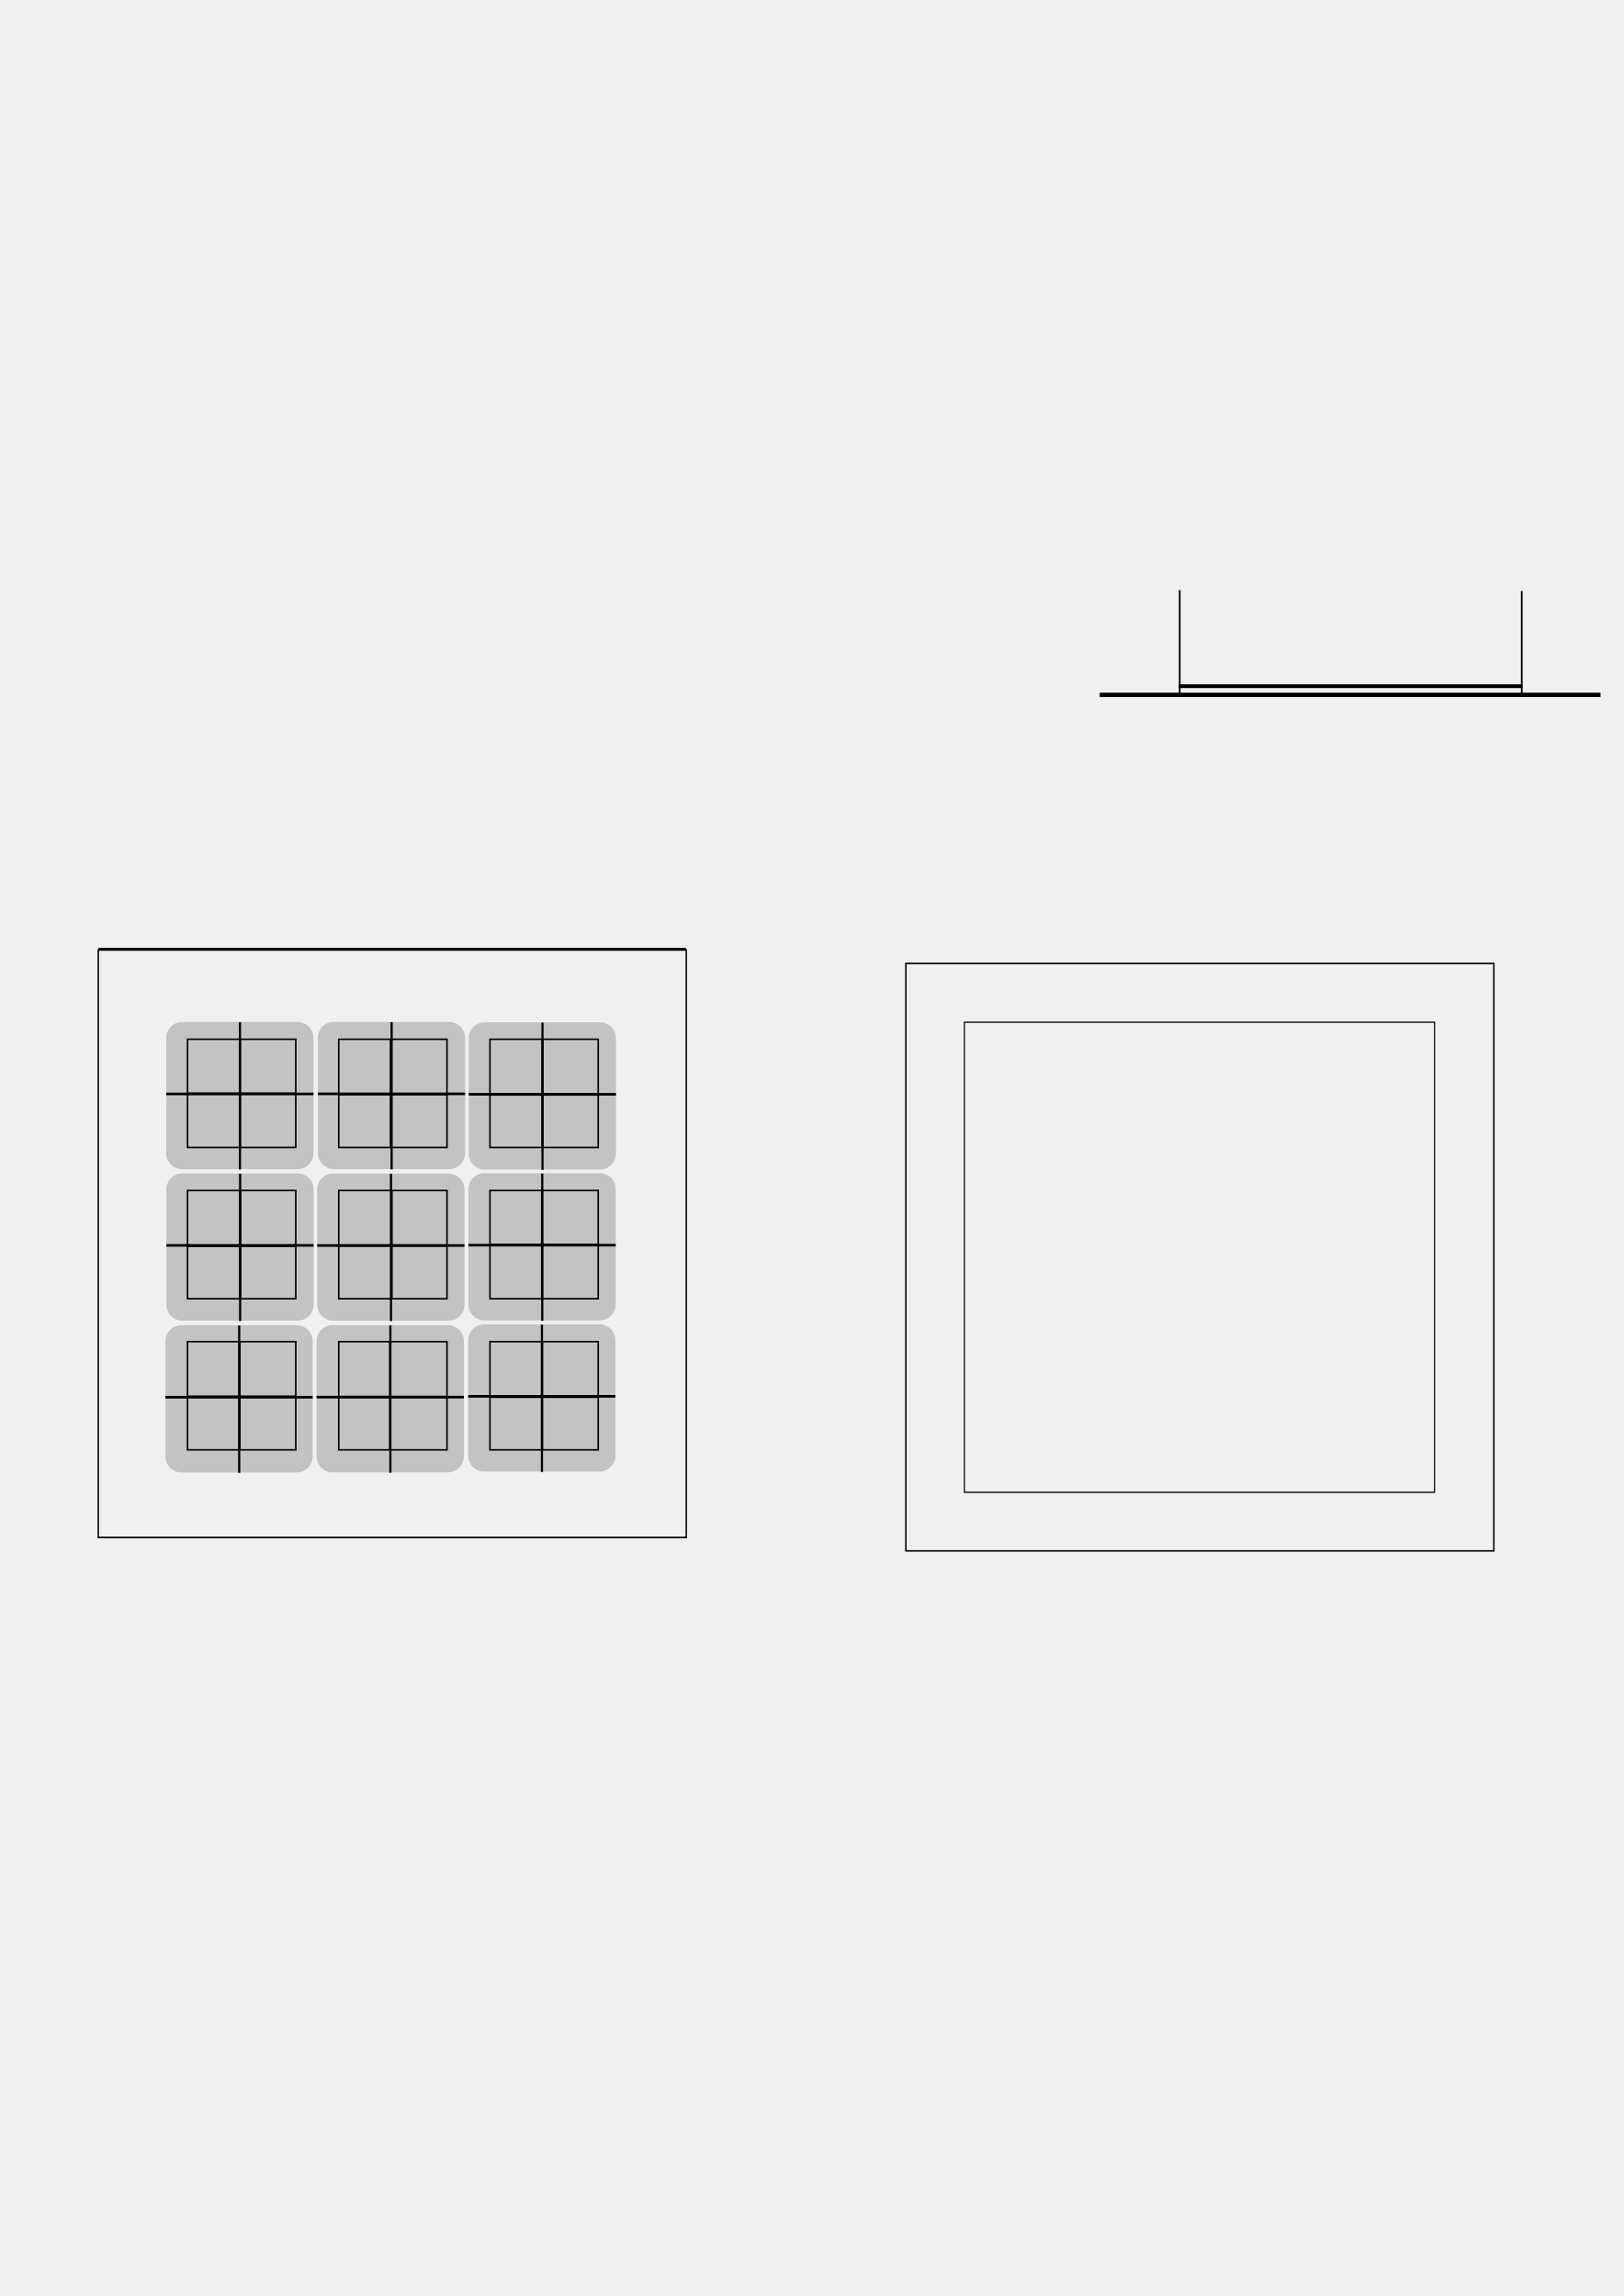
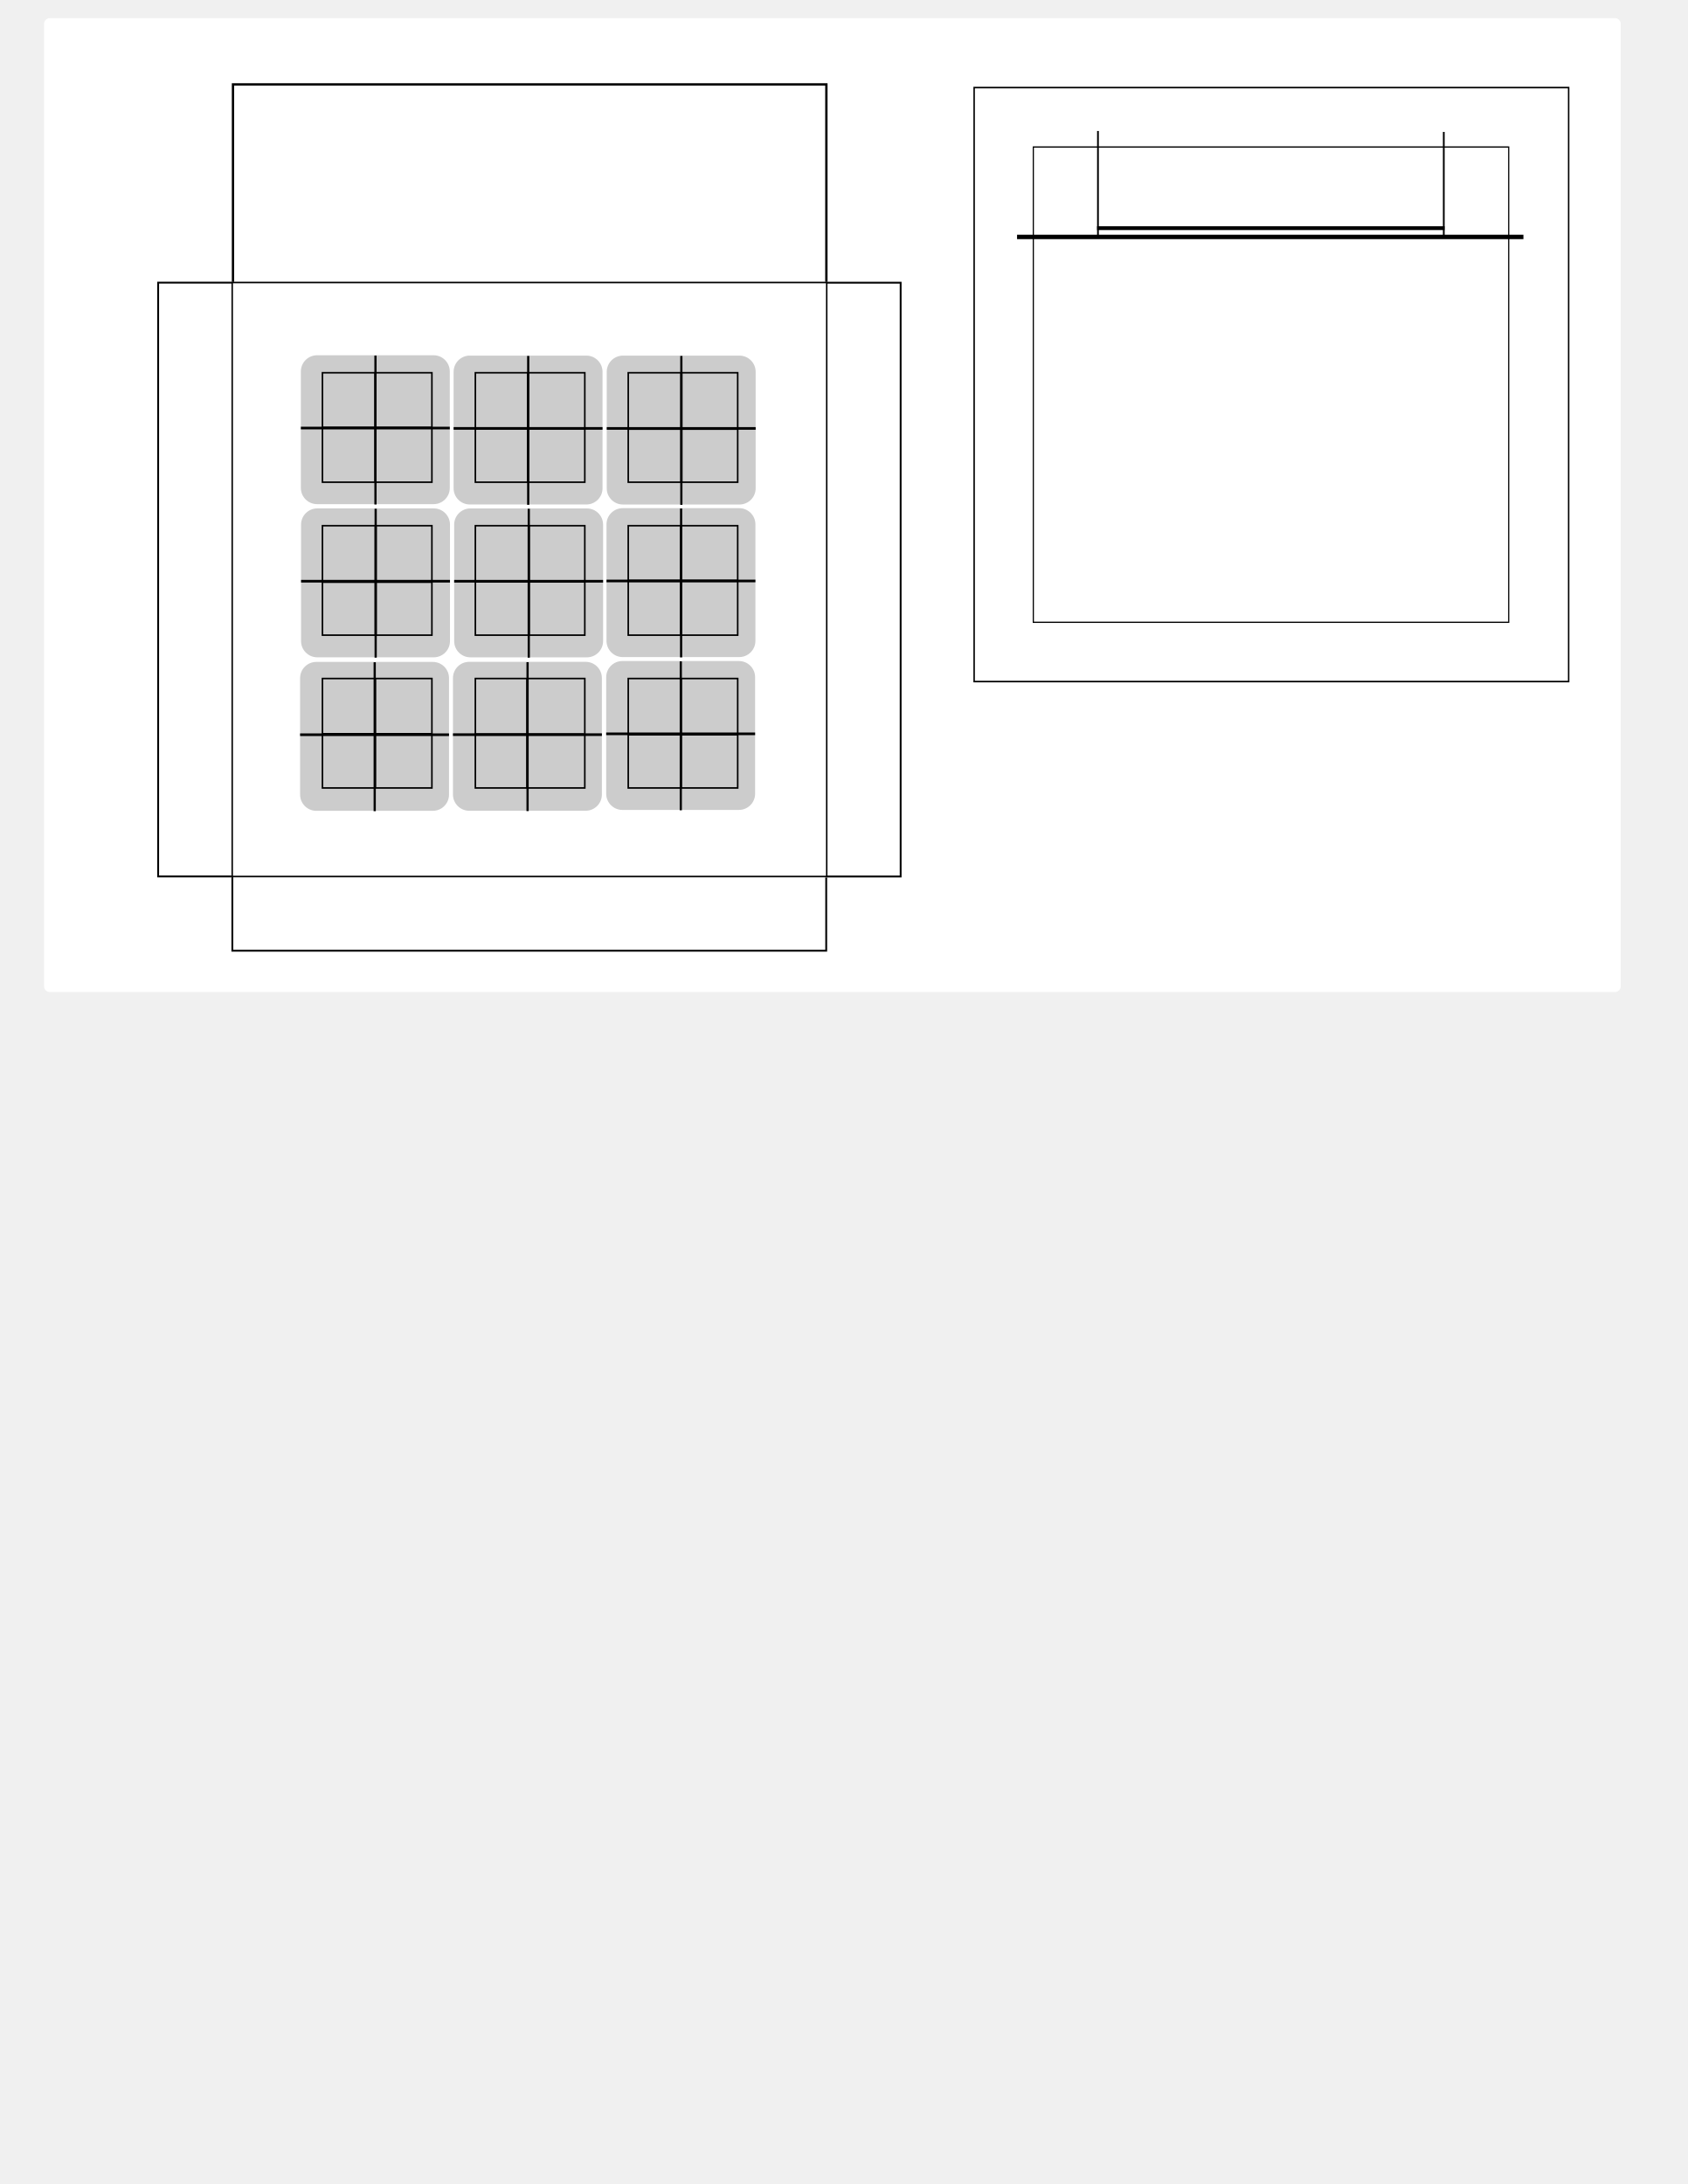
- <svg xmlns="http://www.w3.org/2000/svg" id="svg3336" version="1.1" xml:space="preserve" width="744.094" height="1052.362" viewBox="0 0 744.094 1052.362">
+ <svg xmlns="http://www.w3.org/2000/svg" id="svg3336" version="1.1" xml:space="preserve" width="8.5in" height="11in" viewBox="0 0 765 990">
  <defs id="defs3340" />
-   <g id="g3344" transform="matrix(1.25,0,0,-1.25,0,1052.362)">
+   <g id="g3344" transform="matrix(1.25,0,0,-1.25,0,990)">
+     <g id="layer1">
+       <rect style="opacity:1;fill:#ffffff" id="rect3458" width="571.716" height="353.159" x="13.877" y="-781.252" transform="matrix(1,0,0,-1,2.081489,4.162976)" ry="2.109" />
+     </g>
    <g id="g3346" transform="translate(2.081489,4.162979)">
-       <g id="g3348" transform="matrix(0.9419307,0,0,-0.9999957,-210.6908,807.5703)">
+       <g id="g3348" transform="matrix(0.9419307,0,0,-0.9999957,-162.5207,1003.571)">
        <path d="m 259.717,318.188 228.859,0 0,215.402 -228.859,0 0,-215.402 z" style="fill:none;stroke:#000000;stroke-width:0.565;stroke-linecap:butt;stroke-linejoin:miter;stroke-miterlimit:4;stroke-dasharray:none;stroke-opacity:1" id="path3350" />
      </g>
-       <g id="g3406" transform="translate(122.0781,-103.3229)">
+       <g id="g3406" transform="translate(170.2483,92.67732)">
        <rect ry="5.881" transform="scale(1,-1)" y="-455.45" x="47.47" height="54" width="54" id="rect3385" style="opacity:0.4;fill:#808080" />
        <path id="path3387" d="m 47.47,429.047 54,0" style="fill:none;fill-rule:evenodd;stroke:#000000;stroke-width:0.956px;stroke-linecap:butt;stroke-linejoin:miter;stroke-opacity:1" />
        <path id="path3404" d="m 74.522,455.328 0,-54" style="fill:none;fill-rule:evenodd;stroke:#000000;stroke-width:0.799px;stroke-linecap:butt;stroke-linejoin:miter;stroke-opacity:1" />
      </g>
-       <g id="g3406-6" transform="translate(11.09003,-103.6485)">
+       <g id="g3406-6" transform="translate(59.26014,92.35174)">
        <rect ry="5.881" transform="scale(1,-1)" y="-455.45" x="47.47" height="54" width="54" id="rect3385-2" style="opacity:0.4;fill:#808080" />
        <path id="path3387-4" d="m 47.47,429.047 54,0" style="fill:none;fill-rule:evenodd;stroke:#000000;stroke-width:0.956px;stroke-linecap:butt;stroke-linejoin:miter;stroke-opacity:1" />
        <path id="path3404-1" d="m 74.522,455.328 0,-54" style="fill:none;fill-rule:evenodd;stroke:#000000;stroke-width:0.799px;stroke-linecap:butt;stroke-linejoin:miter;stroke-opacity:1" />
      </g>
-       <g id="g3406-5" transform="translate(11.43865,-47.977)">
+       <g id="g3406-5" transform="translate(59.60876,148.0232)">
        <rect ry="5.881" transform="scale(1,-1)" y="-455.45" x="47.47" height="54" width="54" id="rect3385-0" style="opacity:0.4;fill:#808080" />
        <path id="path3387-2" d="m 47.47,429.047 54,0" style="fill:none;fill-rule:evenodd;stroke:#000000;stroke-width:0.956px;stroke-linecap:butt;stroke-linejoin:miter;stroke-opacity:1" />
        <path id="path3404-49" d="m 74.522,455.328 0,-54" style="fill:none;fill-rule:evenodd;stroke:#000000;stroke-width:0.799px;stroke-linecap:butt;stroke-linejoin:miter;stroke-opacity:1" />
      </g>
-       <g id="g3406-63" transform="translate(66.51747,-103.6191)">
+       <g id="g3406-63" transform="translate(114.6876,92.38107)">
        <rect ry="5.881" transform="scale(1,-1)" y="-455.45" x="47.47" height="54" width="54" id="rect3385-24" style="opacity:0.4;fill:#808080" />
        <path id="path3387-41" d="m 47.47,429.047 54,0" style="fill:none;fill-rule:evenodd;stroke:#000000;stroke-width:0.956px;stroke-linecap:butt;stroke-linejoin:miter;stroke-opacity:1" />
        <path id="path3404-7" d="m 74.522,455.328 0,-54" style="fill:none;fill-rule:evenodd;stroke:#000000;stroke-width:0.799px;stroke-linecap:butt;stroke-linejoin:miter;stroke-opacity:1" />
      </g>
-       <g id="g3406-9" transform="translate(122.2757,7.427169)">
+       <g id="g3406-9" transform="translate(170.4458,203.4274)">
        <rect ry="5.881" transform="scale(1,-1)" y="-455.45" x="47.47" height="54" width="54" id="rect3385-65" style="opacity:0.4;fill:#808080" />
        <path id="path3387-5" d="m 47.47,429.047 54,0" style="fill:none;fill-rule:evenodd;stroke:#000000;stroke-width:0.956px;stroke-linecap:butt;stroke-linejoin:miter;stroke-opacity:1" />
        <path id="path3404-43" d="m 74.522,455.328 0,-54" style="fill:none;fill-rule:evenodd;stroke:#000000;stroke-width:0.799px;stroke-linecap:butt;stroke-linejoin:miter;stroke-opacity:1" />
      </g>
-       <g id="g3406-7" transform="translate(66.96848,7.589522)">
+       <g id="g3406-7" transform="translate(114.9218,203.4379)">
        <rect ry="5.881" transform="scale(1,-1)" y="-455.45" x="47.47" height="54" width="54" id="rect3385-5" style="opacity:0.4;fill:#808080" />
        <path id="path3387-28" d="m 47.47,429.047 54,0" style="fill:none;fill-rule:evenodd;stroke:#000000;stroke-width:0.956px;stroke-linecap:butt;stroke-linejoin:miter;stroke-opacity:1" />
        <path id="path3404-19" d="m 74.522,455.328 0,-54" style="fill:none;fill-rule:evenodd;stroke:#000000;stroke-width:0.799px;stroke-linecap:butt;stroke-linejoin:miter;stroke-opacity:1" />
      </g>
-       <g id="g3572" transform="translate(192.9331,97.50909)">
+       <g id="g3572" transform="translate(158.5374,216.4942)">
        <path id="path3359" d="m 237.495,523.841 0,-37.814" style="fill:none;fill-rule:evenodd;stroke:#000000;stroke-width:0.63px;stroke-linecap:butt;stroke-linejoin:miter;stroke-opacity:1" />
        <g transform="matrix(1,0,0,-1,0.7215107,841.8898)" id="g3388">
          <path id="path3390" style="fill:none;stroke:#000000;stroke-width:1.375;stroke-linecap:butt;stroke-linejoin:miter;stroke-miterlimit:4;stroke-dasharray:none;stroke-opacity:1" d="m 362.453,353.285 -126,0" />
        </g>
        <g transform="matrix(1,0,0,-1,0.2605107,841.8898)" id="g3392">
          <path id="path3394" style="fill:none;stroke:#000000;stroke-width:1.596;stroke-linecap:butt;stroke-linejoin:miter;stroke-miterlimit:4;stroke-dasharray:none;stroke-opacity:1" d="m 391.5,356.469 -183.602,0" />
        </g>
        <path id="path3359-4" d="m 362.887,523.501 0,-37.814" style="fill:none;fill-rule:evenodd;stroke:#000000;stroke-width:0.63px;stroke-linecap:butt;stroke-linejoin:miter;stroke-opacity:1" />
      </g>
-       <g id="g3406-8" transform="translate(122.1893,-47.89315)">
+       <g id="g3406-8" transform="translate(170.3594,148.107)">
        <rect ry="5.881" transform="scale(1,-1)" y="-455.45" x="47.47" height="54" width="54" id="rect3385-32" style="opacity:0.4;fill:#808080" />
        <path id="path3387-45" d="m 47.47,429.047 54,0" style="fill:none;fill-rule:evenodd;stroke:#000000;stroke-width:0.956px;stroke-linecap:butt;stroke-linejoin:miter;stroke-opacity:1" />
        <path id="path3404-5" d="m 74.522,455.328 0,-54" style="fill:none;fill-rule:evenodd;stroke:#000000;stroke-width:0.799px;stroke-linecap:butt;stroke-linejoin:miter;stroke-opacity:1" />
      </g>
-       <g id="g3406-67" transform="translate(11.37064,7.56038)">
+       <g id="g3406-67" transform="translate(59.54075,203.5606)">
        <rect ry="5.881" transform="scale(1,-1)" y="-455.45" x="47.47" height="54" width="54" id="rect3385-23" style="opacity:0.4;fill:#808080" />
        <path id="path3387-42" d="m 47.47,429.047 54,0" style="fill:none;fill-rule:evenodd;stroke:#000000;stroke-width:0.956px;stroke-linecap:butt;stroke-linejoin:miter;stroke-opacity:1" />
        <path id="path3404-10" d="m 74.522,455.328 0,-54" style="fill:none;fill-rule:evenodd;stroke:#000000;stroke-width:0.799px;stroke-linecap:butt;stroke-linejoin:miter;stroke-opacity:1" />
      </g>
-       <g id="g3406-96" transform="translate(66.74068,-48.01909)">
+       <g id="g3406-96" transform="translate(115.1254,148.0118)">
        <rect ry="5.881" transform="scale(1,-1)" y="-455.45" x="47.47" height="54" width="54" id="rect3385-02" style="opacity:0.4;fill:#808080" />
        <path id="path3387-21" d="m 47.47,429.047 54,0" style="fill:none;fill-rule:evenodd;stroke:#000000;stroke-width:0.956px;stroke-linecap:butt;stroke-linejoin:miter;stroke-opacity:1" />
        <path id="path3404-61" d="m 74.522,455.328 0,-54" style="fill:none;fill-rule:evenodd;stroke:#000000;stroke-width:0.799px;stroke-linecap:butt;stroke-linejoin:miter;stroke-opacity:1" />
      </g>
-       <g id="g3376" transform="matrix(1,0,0,-1,-159.6362,835.3724)">
+       <g id="g3376" transform="matrix(1,0,0,-1,-111.4661,1031.373)">
        <path d="m 226.301,378.711 39.688,0 0,39.688 -39.688,0 0,-39.688 z" style="fill:none;stroke:#000000;stroke-width:0.567;stroke-linecap:butt;stroke-linejoin:miter;stroke-miterlimit:4;stroke-dasharray:none;stroke-opacity:1" id="path3378" />
      </g>
-       <path style="fill:none;fill-rule:evenodd;stroke:#000000;stroke-width:0.856px;stroke-linecap:butt;stroke-linejoin:miter;stroke-opacity:1" d="m 66.817,436.702 39.6,0" id="path3580" />
-       <path style="fill:none;fill-rule:evenodd;stroke:#000000;stroke-width:0.816px;stroke-linecap:butt;stroke-linejoin:miter;stroke-opacity:1" d="m 85.867,456.902 0,-19.672 0,-19.928" id="path3582" />
-       <g id="g3711" transform="translate(-158.1932,-7.979043)">
+       <path style="fill:none;fill-rule:evenodd;stroke:#000000;stroke-width:0.856px;stroke-linecap:butt;stroke-linejoin:miter;stroke-opacity:1" d="m 114.987,632.702 39.6,0" id="path3580" />
+       <path style="fill:none;fill-rule:evenodd;stroke:#000000;stroke-width:0.816px;stroke-linecap:butt;stroke-linejoin:miter;stroke-opacity:1" d="m 134.037,652.902 0,-19.672 0,-19.928" id="path3582" />
+       <g id="g3711" transform="translate(-110.0231,188.0212)">
        <g transform="matrix(1,0,0,-1,0,843.3515)" id="g3380">
          <path id="path3382" style="fill:none;stroke:#000000;stroke-width:0.567;stroke-linecap:butt;stroke-linejoin:miter;stroke-miterlimit:4;stroke-dasharray:none;stroke-opacity:1" d="m 280.301,378.711 39.688,0 0,39.688 -39.688,0 0,-39.688 z" />
        </g>
        <path id="path3580-3" d="m 280.335,444.47 39.6,0" style="fill:none;fill-rule:evenodd;stroke:#000000;stroke-width:0.856px;stroke-linecap:butt;stroke-linejoin:miter;stroke-opacity:1" />
        <path id="path3582-1" d="m 299.385,464.669 0,-19.672 0,-19.928" style="fill:none;fill-rule:evenodd;stroke:#000000;stroke-width:0.816px;stroke-linecap:butt;stroke-linejoin:miter;stroke-opacity:1" />
      </g>
-       <g id="g3717" transform="translate(-158.1932,-7.979043)">
+       <g id="g3717" transform="translate(-110.0231,188.0212)">
        <g transform="matrix(1,0,0,-1,1.436975,843.3515)" id="g3384">
          <path id="path3386" style="fill:none;stroke:#000000;stroke-width:0.567;stroke-linecap:butt;stroke-linejoin:miter;stroke-miterlimit:4;stroke-dasharray:none;stroke-opacity:1" d="m 334.301,378.711 39.688,0 0,39.688 -39.688,0 0,-39.688 z" />
        </g>
        <path id="path3580-6" d="m 335.961,444.345 39.6,0" style="fill:none;fill-rule:evenodd;stroke:#000000;stroke-width:0.856px;stroke-linecap:butt;stroke-linejoin:miter;stroke-opacity:1" />
        <path id="path3582-6" d="m 355.011,464.545 0,-19.672 0,-19.928" style="fill:none;fill-rule:evenodd;stroke:#000000;stroke-width:0.816px;stroke-linecap:butt;stroke-linejoin:miter;stroke-opacity:1" />
      </g>
-       <g id="g3723" transform="translate(-158.1932,-7.979043)">
+       <g id="g3723" transform="translate(-110.0231,188.0212)">
        <g transform="matrix(1,0,0,-1,-1.443025,841.8898)" id="g3364">
          <path id="path3366" style="fill:none;stroke:#000000;stroke-width:0.567;stroke-linecap:butt;stroke-linejoin:miter;stroke-miterlimit:4;stroke-dasharray:none;stroke-opacity:1" d="m 226.301,432.715 39.688,0 0,39.688 -39.688,0 0,-39.688 z" />
        </g>
        <path id="path3580-2" d="m 225.122,388.839 39.6,0" style="fill:none;fill-rule:evenodd;stroke:#000000;stroke-width:0.856px;stroke-linecap:butt;stroke-linejoin:miter;stroke-opacity:1" />
        <path id="path3582-9" d="m 244.172,409.039 0,-19.672 0,-19.928" style="fill:none;fill-rule:evenodd;stroke:#000000;stroke-width:0.816px;stroke-linecap:butt;stroke-linejoin:miter;stroke-opacity:1" />
      </g>
-       <g id="g3729" transform="translate(-158.1932,-7.979043)">
+       <g id="g3729" transform="translate(-110.0231,188.0212)">
        <g transform="matrix(1,0,0,-1,0,841.8898)" id="g3368">
          <path id="path3370" style="fill:none;stroke:#000000;stroke-width:0.567;stroke-linecap:butt;stroke-linejoin:miter;stroke-miterlimit:4;stroke-dasharray:none;stroke-opacity:1" d="m 280.301,432.715 39.688,0 0,39.688 -39.688,0 0,-39.688 z" />
        </g>
        <path id="path3580-21" d="m 280.628,389.012 39.6,0" style="fill:none;fill-rule:evenodd;stroke:#000000;stroke-width:0.856px;stroke-linecap:butt;stroke-linejoin:miter;stroke-opacity:1" />
        <path id="path3582-5" d="m 299.678,409.212 0,-19.672 0,-19.928" style="fill:none;fill-rule:evenodd;stroke:#000000;stroke-width:0.816px;stroke-linecap:butt;stroke-linejoin:miter;stroke-opacity:1" />
      </g>
-       <g id="g3735" transform="translate(-158.1932,-7.979043)">
+       <g id="g3735" transform="translate(-110.0231,188.0212)">
        <g transform="matrix(1,0,0,-1,1.436975,841.8898)" id="g3372">
          <path id="path3374" style="fill:none;stroke:#000000;stroke-width:0.567;stroke-linecap:butt;stroke-linejoin:miter;stroke-miterlimit:4;stroke-dasharray:none;stroke-opacity:1" d="m 334.301,432.715 39.688,0 0,39.688 -39.688,0 0,-39.688 z" />
        </g>
        <path id="path3580-0" d="m 335.788,389.186 39.6,0" style="fill:none;fill-rule:evenodd;stroke:#000000;stroke-width:0.856px;stroke-linecap:butt;stroke-linejoin:miter;stroke-opacity:1" />
        <path id="path3582-94" d="m 354.837,409.385 0,-19.672 0,-19.928" style="fill:none;fill-rule:evenodd;stroke:#000000;stroke-width:0.816px;stroke-linecap:butt;stroke-linejoin:miter;stroke-opacity:1" />
      </g>
-       <g id="g3741" transform="translate(-158.1932,-7.979043)">
+       <g id="g3741" transform="translate(-110.0231,188.0212)">
        <g transform="matrix(1,0,0,-1,1.436975,840.4755)" id="g3360">
          <path id="path3362" style="fill:none;stroke:#000000;stroke-width:0.567;stroke-linecap:butt;stroke-linejoin:miter;stroke-miterlimit:4;stroke-dasharray:none;stroke-opacity:1" d="m 334.301,486.715 39.688,0 0,39.688 -39.688,0 0,-39.688 z" />
        </g>
        <path id="path3580-1" d="m 335.788,333.506 39.6,0" style="fill:none;fill-rule:evenodd;stroke:#000000;stroke-width:0.856px;stroke-linecap:butt;stroke-linejoin:miter;stroke-opacity:1" />
        <path id="path3582-7" d="m 354.837,353.706 0,-19.672 0,-19.928" style="fill:none;fill-rule:evenodd;stroke:#000000;stroke-width:0.816px;stroke-linecap:butt;stroke-linejoin:miter;stroke-opacity:1" />
      </g>
-       <g id="g3747" transform="translate(-158.1932,-7.979043)">
+       <g id="g3747" transform="translate(-110.0231,188.0212)">
        <g transform="matrix(1,0,0,-1,0,840.4755)" id="g3356">
          <path id="path3358" style="fill:none;stroke:#000000;stroke-width:0.567;stroke-linecap:butt;stroke-linejoin:miter;stroke-miterlimit:4;stroke-dasharray:none;stroke-opacity:1" d="m 280.301,486.715 39.688,0 0,39.688 -39.688,0 0,-39.688 z" />
        </g>
        <path id="path3580-37" d="m 280.09,333.469 39.6,0" style="fill:none;fill-rule:evenodd;stroke:#000000;stroke-width:0.856px;stroke-linecap:butt;stroke-linejoin:miter;stroke-opacity:1" />
        <path id="path3582-2" d="m 299.14,353.669 0,-19.672 0,-19.928" style="fill:none;fill-rule:evenodd;stroke:#000000;stroke-width:0.816px;stroke-linecap:butt;stroke-linejoin:miter;stroke-opacity:1" />
      </g>
-       <g id="g3753" transform="translate(-158.1932,-7.979043)">
+       <g id="g3753" transform="translate(-110.0231,188.0212)">
        <g transform="matrix(1,0,0,-1,-1.443025,840.4755)" id="g3352">
          <path id="path3354" style="fill:none;stroke:#000000;stroke-width:0.567;stroke-linecap:butt;stroke-linejoin:miter;stroke-miterlimit:4;stroke-dasharray:none;stroke-opacity:1" d="m 226.301,486.715 39.688,0 0,39.688 -39.688,0 0,-39.688 z" />
        </g>
        <path id="path3580-26" d="m 224.896,333.591 39.6,0" style="fill:none;fill-rule:evenodd;stroke:#000000;stroke-width:0.856px;stroke-linecap:butt;stroke-linejoin:miter;stroke-opacity:1" />
        <path id="path3582-4" d="m 243.946,353.791 0,-19.672 0,-19.928" style="fill:none;fill-rule:evenodd;stroke:#000000;stroke-width:0.816px;stroke-linecap:butt;stroke-linejoin:miter;stroke-opacity:1" />
      </g>
-       <path style="fill:none;fill-rule:evenodd;stroke:#000000;stroke-width:0.8px;stroke-linecap:butt;stroke-linejoin:miter;stroke-opacity:1" d="m 34.008,489.754 215.379,0" id="path3759" />
-       <g id="g3470">
+       <g id="g3470" transform="translate(21.11075,271.6276)">
        <g transform="matrix(0.7531883,0,0,-0.8001656,155.8645,717.5036)" id="g3348-6">
          <path id="path3350-4" style="fill:none;stroke:#000000;stroke-width:0.565;stroke-linecap:butt;stroke-linejoin:miter;stroke-miterlimit:4;stroke-dasharray:none;stroke-opacity:1" d="m 259.717,318.188 228.859,0 0,215.402 -228.859,0 0,-215.402 z" />
        </g>
        <g transform="matrix(0.9419307,0,0,-0.9999957,85.38651,802.6367)" id="g3348-4">
          <path id="path3350-9" style="fill:none;stroke:#000000;stroke-width:0.565;stroke-linecap:butt;stroke-linejoin:miter;stroke-miterlimit:4;stroke-dasharray:none;stroke-opacity:1" d="m 259.717,318.188 228.859,0 0,215.402 -228.859,0 0,-215.402 z" />
        </g>
      </g>
+       <path style="fill:none;fill-rule:evenodd;stroke:#000000;stroke-width:0.667px;stroke-linecap:butt;stroke-linejoin:miter;stroke-opacity:1" d="m 297.904,685.318 26.583,0 0,-215.333 -26.667,0" id="path3431" />
+       <path style="fill:none;fill-rule:evenodd;stroke:#000000;stroke-width:0.667px;stroke-linecap:butt;stroke-linejoin:miter;stroke-opacity:1" d="m 297.498,469.654 0,-26.583 -215.333,0 0,26.667" id="path3431-9" />
+       <path style="fill:none;fill-rule:evenodd;stroke:#000000;stroke-width:0.667px;stroke-linecap:butt;stroke-linejoin:miter;stroke-opacity:1" d="m 81.848,470.006 -26.583,0 0,215.333 26.667,0" id="path3431-4" />
+       <path style="fill:none;fill-rule:evenodd;stroke:#000000;stroke-width:0.843px;stroke-linecap:butt;stroke-linejoin:miter;stroke-opacity:1" d="m 297.556,685.622 0,71.608 -215.157,0 0,-71.633" id="path3454" />
    </g>
  </g>
</svg>
